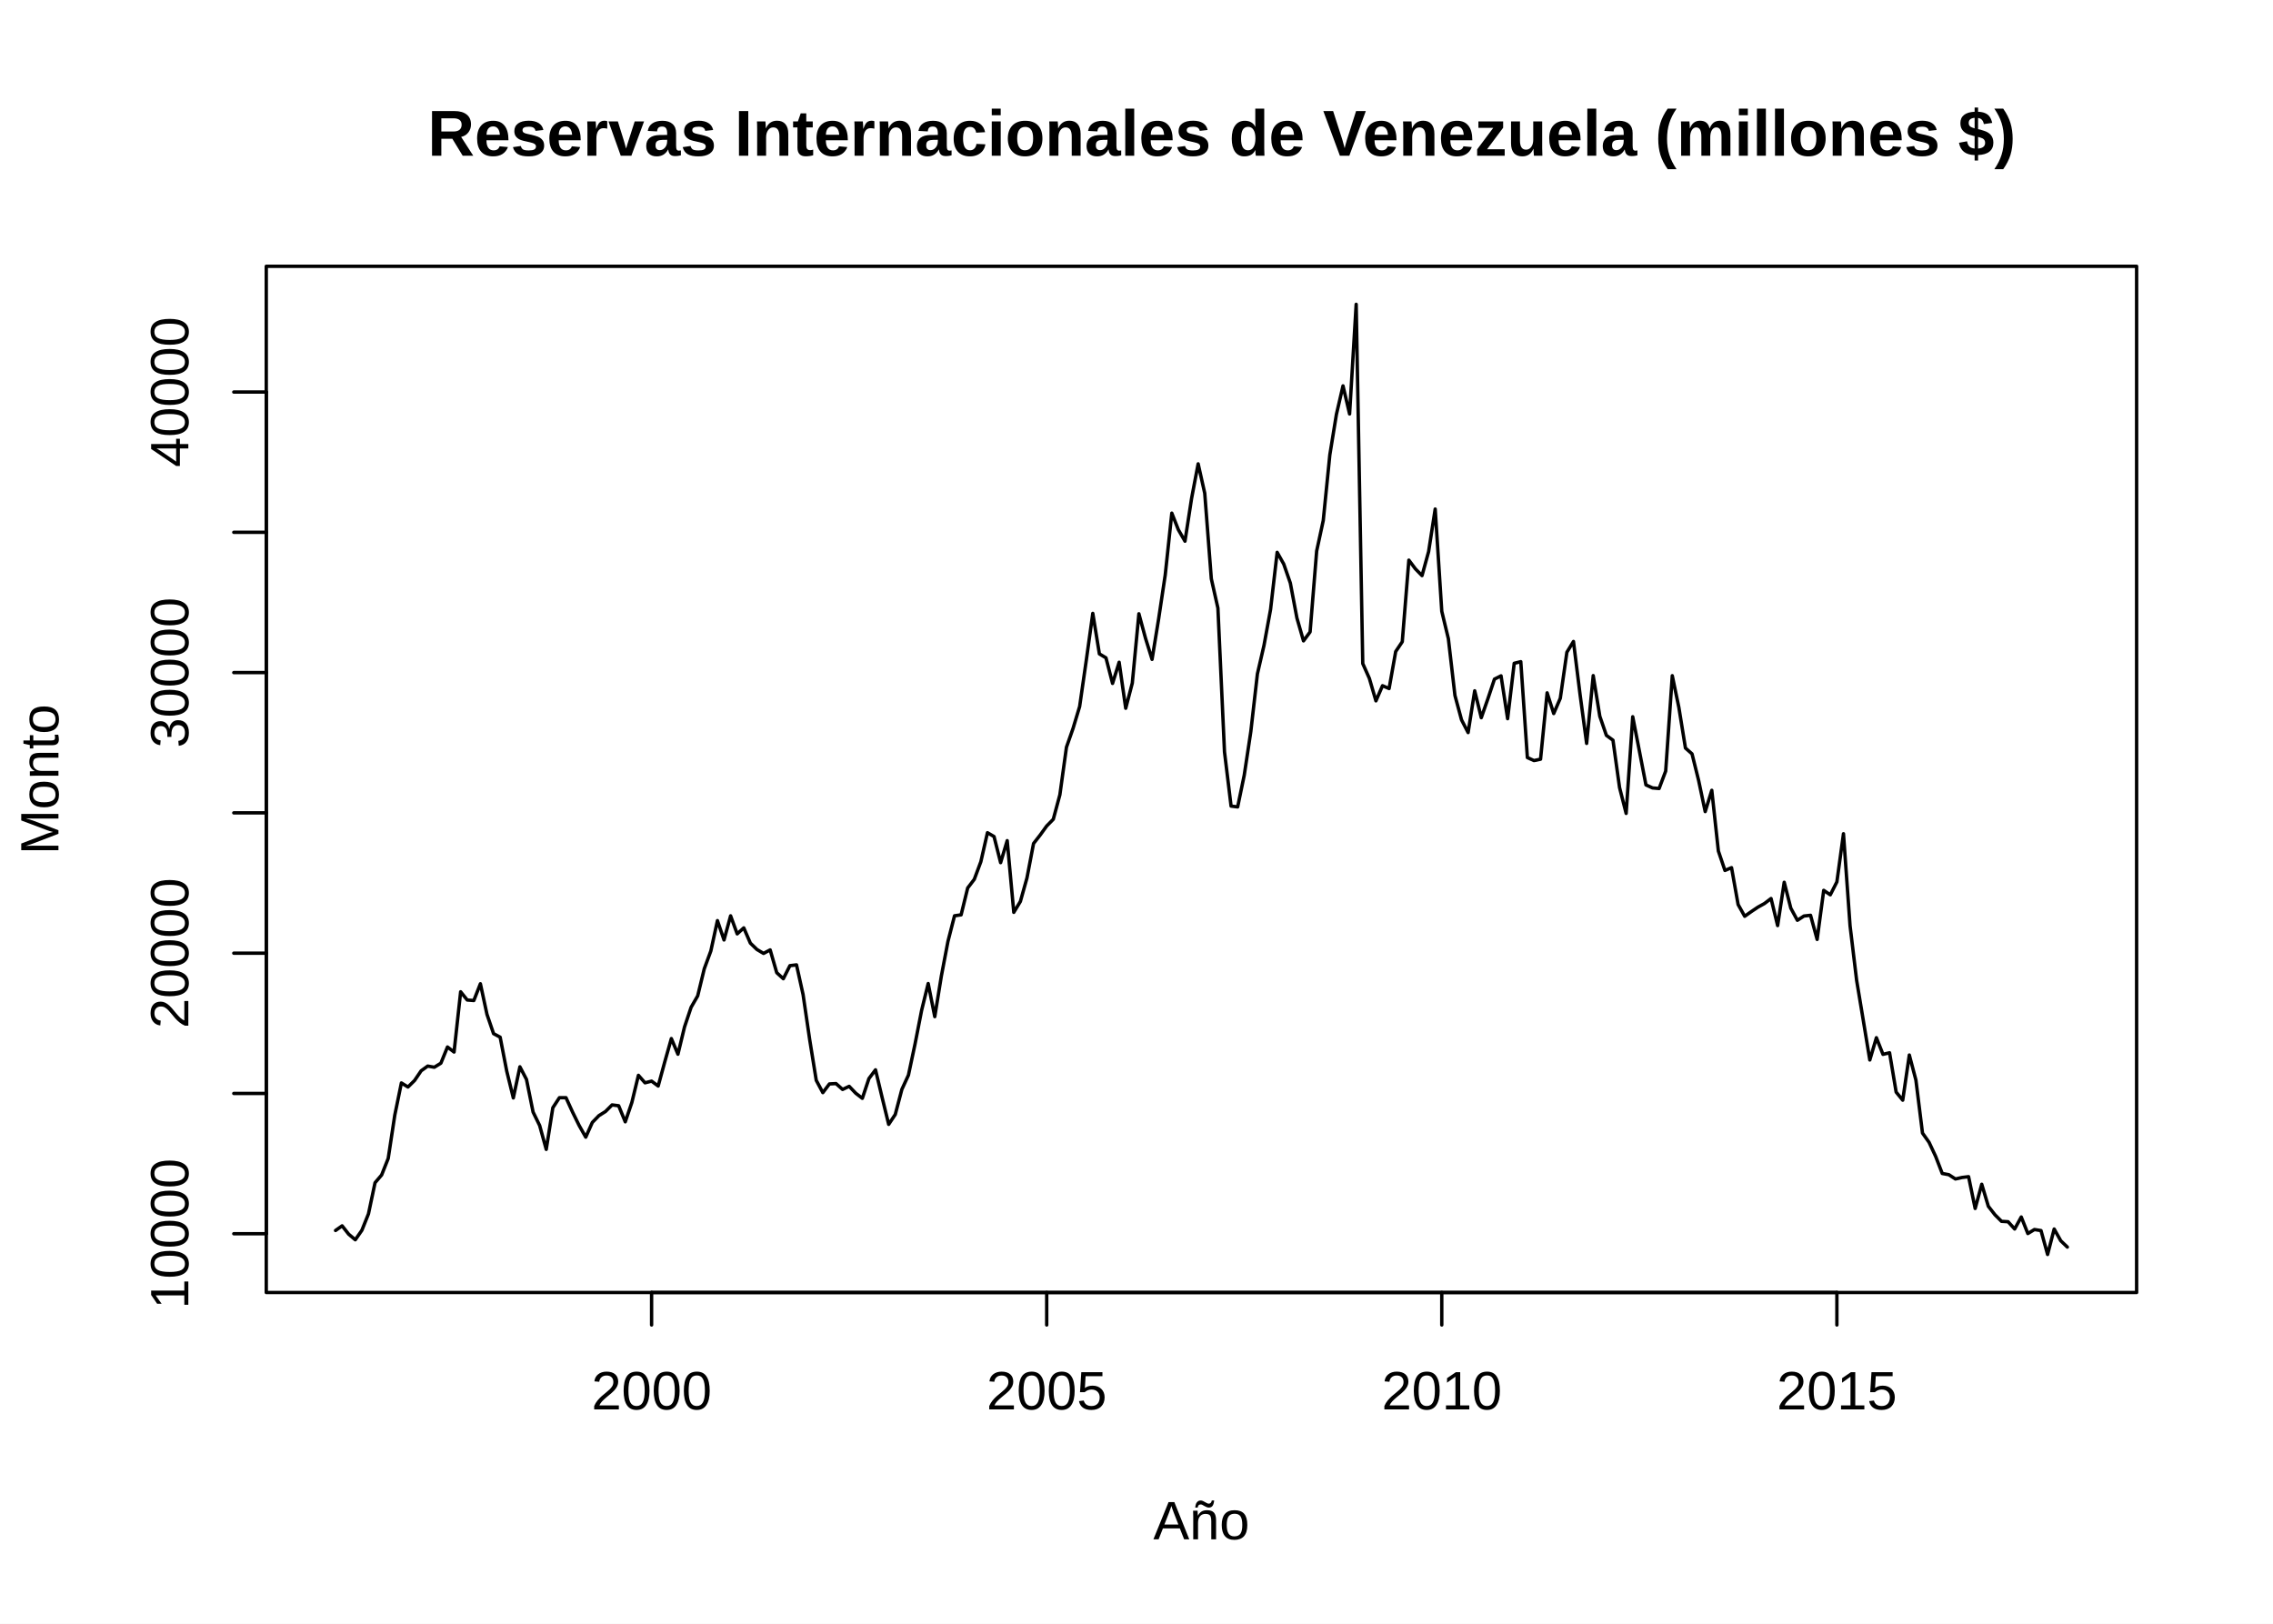
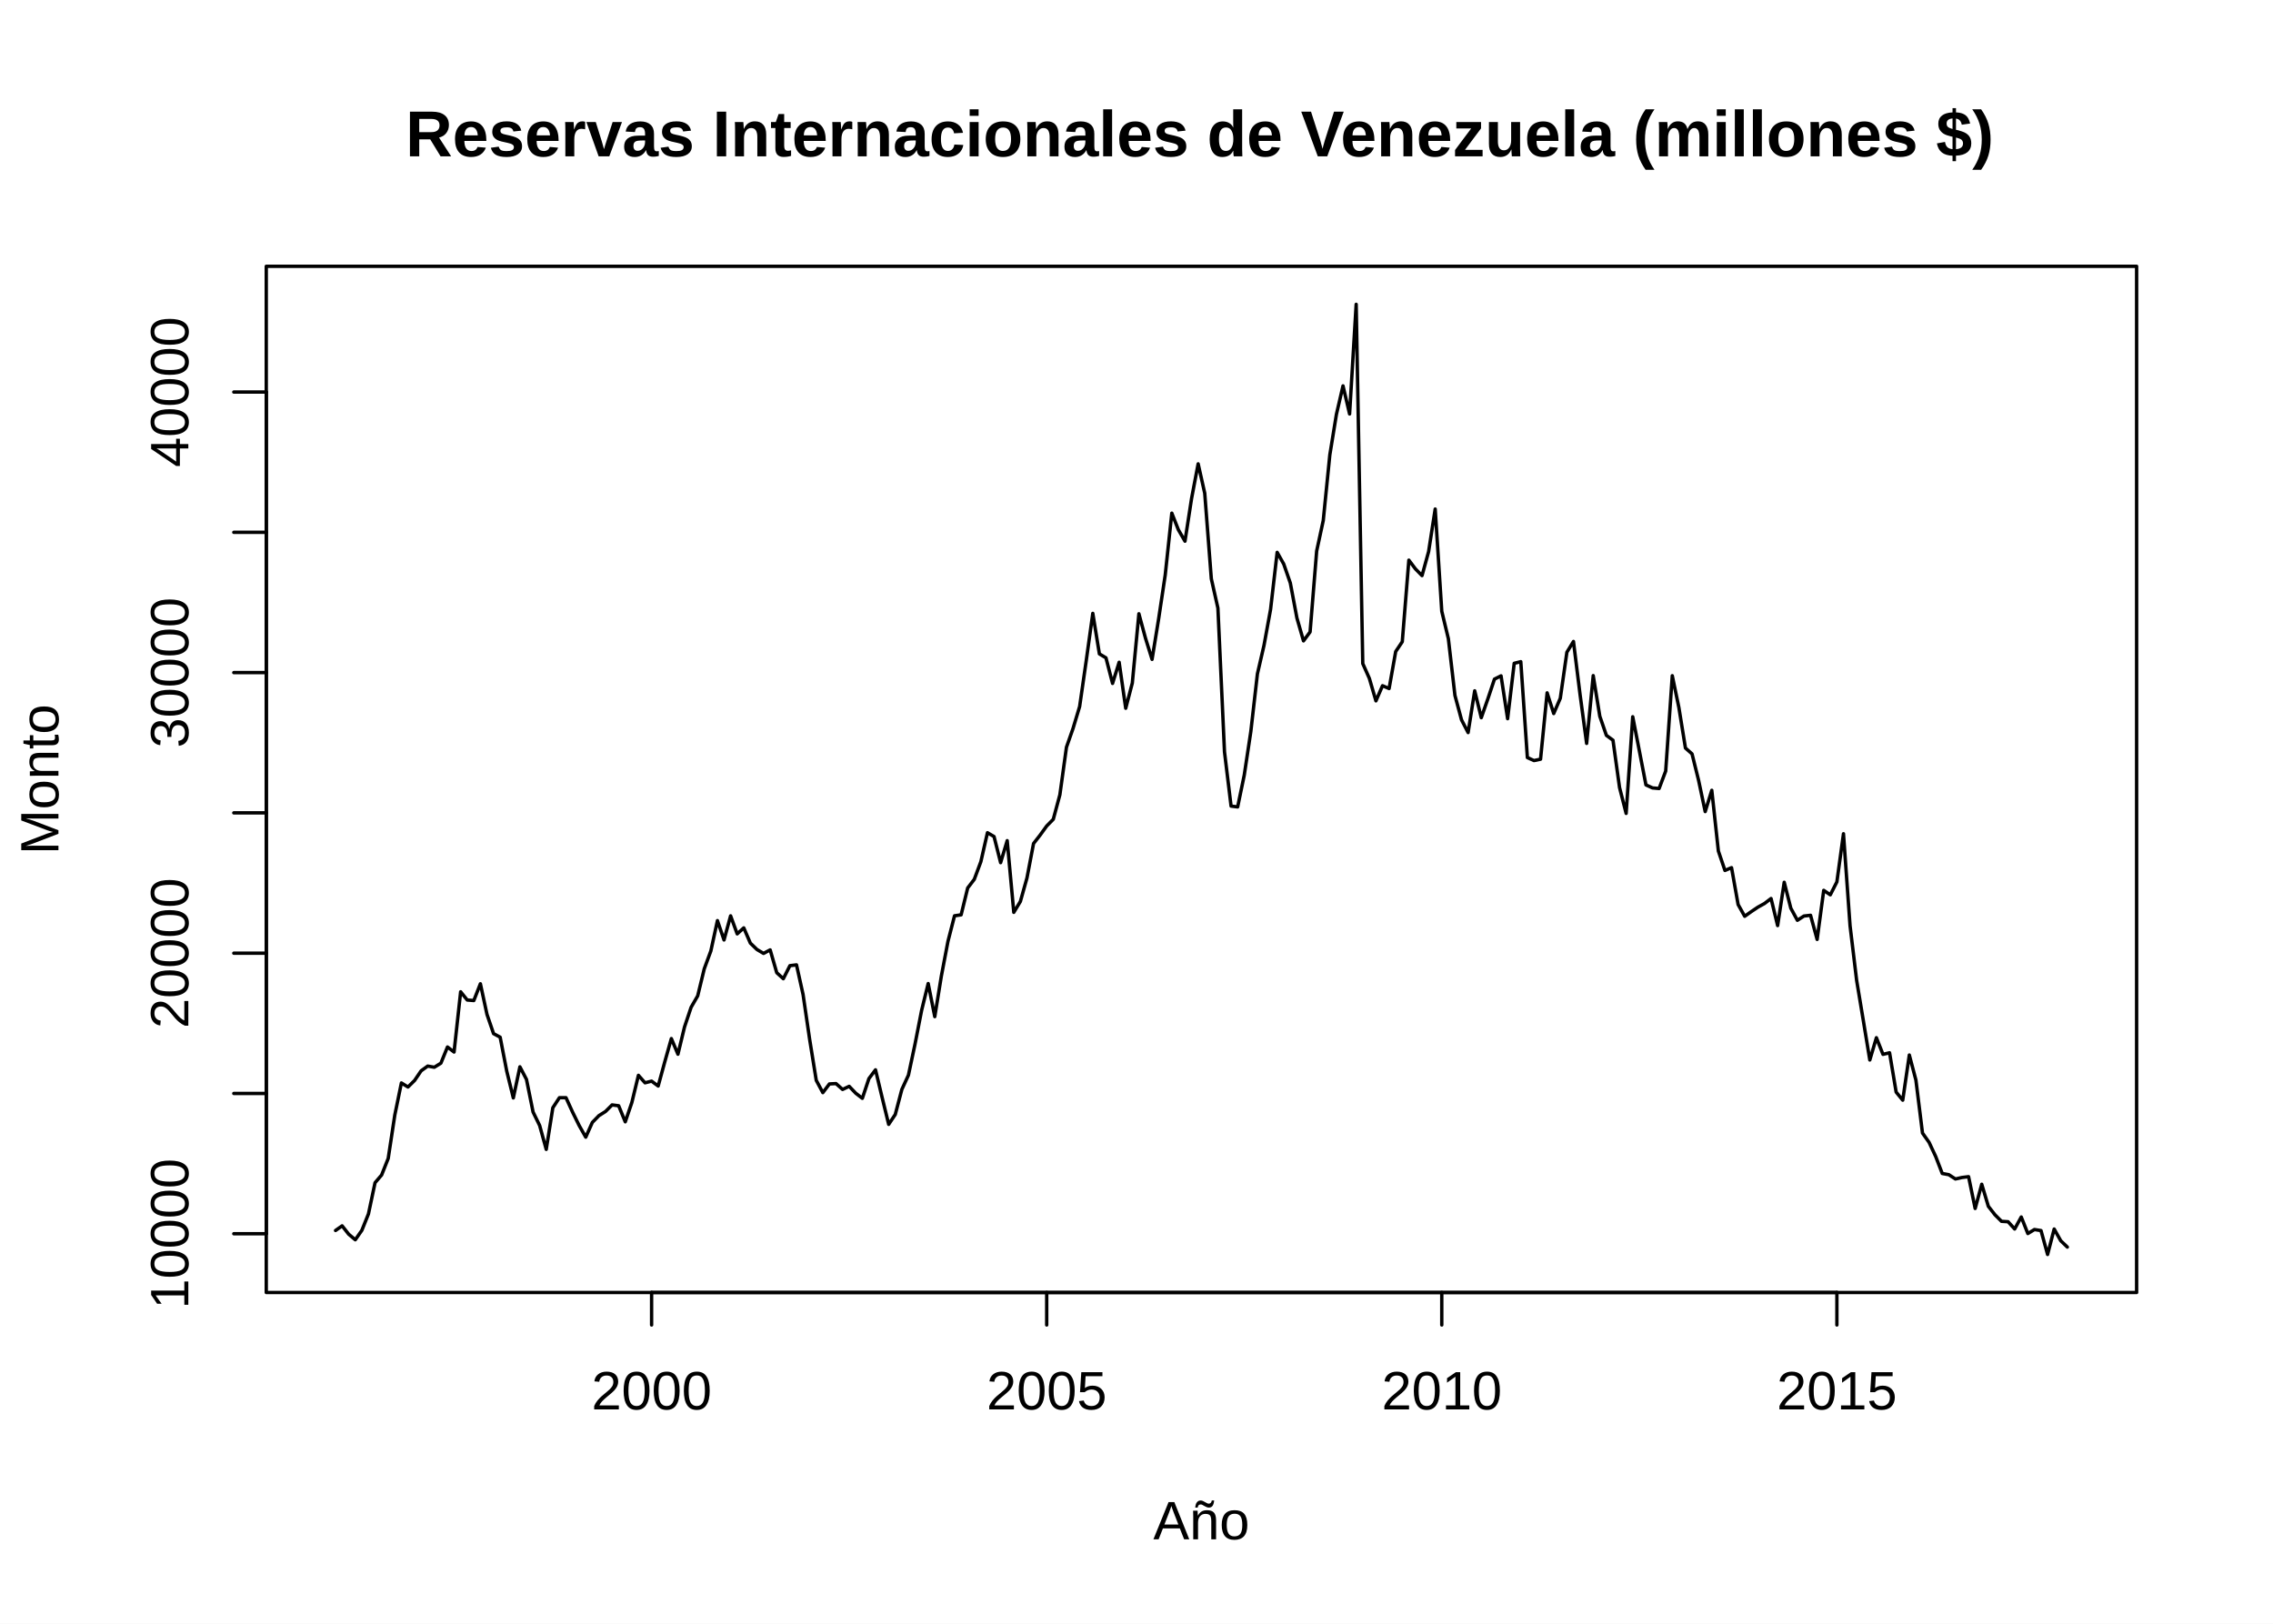
<svg xmlns="http://www.w3.org/2000/svg" viewBox="0 0 504.00 360.00">
  <defs>
    <style type="text/css">
    line, polyline, path, rect, circle {
      fill: none;
      stroke: #000000;
      stroke-linecap: round;
      stroke-linejoin: round;
      stroke-miterlimit: 10.00;
    }
  </style>
  </defs>
  <rect width="100%" height="100%" style="stroke: none; fill: #FFFFFF;" />
  <defs>
    <clipPath id="cpNTkuMDR8NDczLjc2fDI4Ni41Nnw1OS4wNA==">
      <rect x="59.04" y="59.04" width="414.72" height="227.52" />
    </clipPath>
  </defs>
  <polyline points="74.40,272.81 75.86,271.78 77.32,273.64 78.78,274.87 80.24,272.77 81.70,269.13 83.16,262.22 84.62,260.51 86.08,256.83 87.54,247.22 89.00,240.10 90.46,241.00 91.92,239.56 93.38,237.41 94.84,236.36 96.30,236.62 97.76,235.72 99.22,232.13 100.68,233.25 102.14,219.89 103.60,221.71 105.06,221.83 106.52,218.11 107.98,224.90 109.44,229.17 110.90,229.95 112.36,237.48 113.82,243.42 115.28,236.52 116.74,239.32 118.20,246.55 119.66,249.54 121.12,254.83 122.58,245.60 124.04,243.37 125.50,243.37 126.96,246.57 128.42,249.54 129.88,252.12 131.34,248.85 132.80,247.35 134.26,246.43 135.72,244.97 137.18,245.16 138.64,248.72 140.10,244.44 141.56,238.41 143.02,240.07 144.48,239.70 145.94,240.78 147.40,235.43 148.86,230.26 150.32,233.73 151.78,227.69 153.24,223.33 154.70,220.80 156.16,214.79 157.62,210.83 159.08,204.11 160.54,208.40 162.00,203.05 163.46,207.05 164.92,205.72 166.38,209.10 167.84,210.51 169.30,211.38 170.77,210.60 172.23,215.66 173.69,216.99 175.15,214.10 176.61,213.92 178.07,220.51 179.53,230.47 180.99,239.52 182.45,242.25 183.91,240.32 185.37,240.24 186.83,241.54 188.29,240.85 189.75,242.38 191.21,243.51 192.67,239.13 194.13,237.19 195.59,243.30 197.05,249.28 198.51,247.09 199.97,241.54 201.43,238.37 202.89,231.49 204.35,224.02 205.81,218.06 207.27,225.40 208.73,216.40 210.19,208.73 211.65,203.04 213.11,202.83 214.57,196.87 216.03,194.96 217.49,191.04 218.95,184.62 220.41,185.47 221.87,191.26 223.33,186.38 224.79,202.28 226.25,199.87 227.71,194.66 229.17,187.02 230.63,185.15 232.09,183.13 233.55,181.64 235.01,176.21 236.47,165.66 237.93,161.50 239.39,156.65 240.85,146.51 242.31,135.99 243.77,144.97 245.23,145.85 246.69,151.52 248.15,146.83 249.61,157.03 251.07,151.44 252.53,136.08 253.99,141.48 255.45,146.19 256.91,137.20 258.37,127.47 259.83,113.77 261.29,117.47 262.75,119.99 264.21,110.52 265.67,102.84 267.13,109.36 268.59,128.32 270.05,134.82 271.51,166.69 272.97,178.72 274.43,178.90 275.89,171.86 277.35,162.18 278.81,149.41 280.27,143.09 281.73,135.10 283.19,122.46 284.65,125.06 286.11,129.27 287.57,137.02 289.03,142.09 290.49,140.11 291.95,122.16 293.41,115.40 294.87,100.83 296.33,91.86 297.79,85.55 299.25,91.78 300.71,67.47 302.17,147.12 303.63,150.40 305.09,155.39 306.55,152.03 308.01,152.66 309.47,144.46 310.93,142.28 312.39,124.19 313.85,126.13 315.31,127.62 316.77,122.30 318.23,112.86 319.69,135.53 321.15,141.60 322.61,154.19 324.07,159.60 325.53,162.42 326.99,153.16 328.45,159.12 329.91,154.94 331.37,150.57 332.83,149.84 334.29,159.34 335.75,147.06 337.21,146.70 338.67,167.96 340.13,168.63 341.59,168.32 343.05,153.61 344.51,158.20 345.97,154.81 347.43,144.61 348.89,142.22 350.35,153.96 351.81,164.82 353.27,149.79 354.73,158.80 356.19,163.04 357.65,164.11 359.11,174.62 360.57,180.34 362.03,158.91 363.50,166.48 364.96,174.02 366.42,174.69 367.88,174.82 369.34,170.95 370.80,149.81 372.26,156.85 373.72,165.85 375.18,167.14 376.64,173.03 378.10,179.94 379.56,175.22 381.02,188.68 382.48,192.99 383.94,192.37 385.40,200.55 386.86,203.15 388.32,202.11 389.78,201.13 391.24,200.32 392.70,199.21 394.16,205.21 395.62,195.61 397.08,201.35 398.54,204.04 400.00,203.09 401.46,202.93 402.92,208.28 404.38,197.40 405.84,198.39 407.30,195.52 408.76,184.85 410.22,205.25 411.68,217.37 413.14,226.15 414.60,235.01 416.06,230.07 417.52,233.76 418.98,233.41 420.44,242.13 421.90,243.92 423.36,233.91 424.82,239.46 426.28,251.21 427.74,253.27 429.20,256.39 430.66,260.17 432.12,260.44 433.58,261.39 435.04,261.06 436.50,260.88 437.96,267.93 439.42,262.56 440.88,267.45 442.34,269.32 443.80,270.78 445.26,270.87 446.72,272.48 448.18,269.82 449.64,273.49 451.10,272.60 452.56,272.83 454.02,278.13 455.48,272.49 456.94,275.09 458.40,276.49 " style="stroke-width: 0.75;" clip-path="url(#cpNTkuMDR8NDczLjc2fDI4Ni41Nnw1OS4wNA==)" />
  <defs>
    <clipPath id="cpMHw1MDR8MzYwfDA=">
      <rect x="0.00" y="0.00" width="504.00" height="360.00" />
    </clipPath>
  </defs>
  <g clip-path="url(#cpMHw1MDR8MzYwfDA=)">
-     <text x="94.83" y="34.53" style="font-size: 14.40px; font-weight: bold; font-family: Arial;" textLength="343.14px" lengthAdjust="spacingAndGlyphs">Reservas Internacionales de Venezuela (millones $)</text>
+     <text x="89.93" y="34.67" style="font-size: 14.40px; font-weight: bold; font-family: Arial;" textLength="352.95px" lengthAdjust="spacingAndGlyphs">Reservas Internacionales de Venezuela (millones $)</text>
  </g>
  <g clip-path="url(#cpMHw1MDR8MzYwfDA=)">
    <text x="255.72" y="341.28" style="font-size: 12.00px; font-family: Arial;" textLength="21.35px" lengthAdjust="spacingAndGlyphs">Año</text>
  </g>
  <g clip-path="url(#cpMHw1MDR8MzYwfDA=)">
    <text transform="translate(12.96,189.48) rotate(-90)" style="font-size: 12.00px; font-family: Arial;" textLength="33.35px" lengthAdjust="spacingAndGlyphs">Monto</text>
  </g>
  <line x1="144.48" y1="286.56" x2="407.30" y2="286.56" style="stroke-width: 0.75;" clip-path="url(#cpMHw1MDR8MzYwfDA=)" />
  <line x1="144.48" y1="286.56" x2="144.48" y2="293.76" style="stroke-width: 0.75;" clip-path="url(#cpMHw1MDR8MzYwfDA=)" />
  <line x1="232.09" y1="286.56" x2="232.09" y2="293.76" style="stroke-width: 0.75;" clip-path="url(#cpMHw1MDR8MzYwfDA=)" />
  <line x1="319.69" y1="286.56" x2="319.69" y2="293.76" style="stroke-width: 0.75;" clip-path="url(#cpMHw1MDR8MzYwfDA=)" />
  <line x1="407.30" y1="286.56" x2="407.30" y2="293.76" style="stroke-width: 0.75;" clip-path="url(#cpMHw1MDR8MzYwfDA=)" />
  <g clip-path="url(#cpMHw1MDR8MzYwfDA=)">
    <text x="131.14" y="312.48" style="font-size: 12.00px; font-family: Arial;" textLength="26.70px" lengthAdjust="spacingAndGlyphs">2000</text>
  </g>
  <g clip-path="url(#cpMHw1MDR8MzYwfDA=)">
    <text x="218.74" y="312.48" style="font-size: 12.00px; font-family: Arial;" textLength="26.70px" lengthAdjust="spacingAndGlyphs">2005</text>
  </g>
  <g clip-path="url(#cpMHw1MDR8MzYwfDA=)">
    <text x="306.35" y="312.48" style="font-size: 12.00px; font-family: Arial;" textLength="26.70px" lengthAdjust="spacingAndGlyphs">2010</text>
  </g>
  <g clip-path="url(#cpMHw1MDR8MzYwfDA=)">
    <text x="393.95" y="312.48" style="font-size: 12.00px; font-family: Arial;" textLength="26.70px" lengthAdjust="spacingAndGlyphs">2015</text>
  </g>
  <line x1="59.04" y1="273.53" x2="59.04" y2="86.92" style="stroke-width: 0.75;" clip-path="url(#cpMHw1MDR8MzYwfDA=)" />
  <line x1="59.04" y1="273.53" x2="51.84" y2="273.53" style="stroke-width: 0.75;" clip-path="url(#cpMHw1MDR8MzYwfDA=)" />
  <line x1="59.04" y1="242.43" x2="51.84" y2="242.43" style="stroke-width: 0.75;" clip-path="url(#cpMHw1MDR8MzYwfDA=)" />
  <line x1="59.04" y1="211.33" x2="51.84" y2="211.33" style="stroke-width: 0.75;" clip-path="url(#cpMHw1MDR8MzYwfDA=)" />
  <line x1="59.04" y1="180.22" x2="51.84" y2="180.22" style="stroke-width: 0.75;" clip-path="url(#cpMHw1MDR8MzYwfDA=)" />
  <line x1="59.04" y1="149.12" x2="51.84" y2="149.12" style="stroke-width: 0.75;" clip-path="url(#cpMHw1MDR8MzYwfDA=)" />
  <line x1="59.04" y1="118.02" x2="51.84" y2="118.02" style="stroke-width: 0.75;" clip-path="url(#cpMHw1MDR8MzYwfDA=)" />
  <line x1="59.04" y1="86.92" x2="51.84" y2="86.92" style="stroke-width: 0.75;" clip-path="url(#cpMHw1MDR8MzYwfDA=)" />
  <g clip-path="url(#cpMHw1MDR8MzYwfDA=)">
    <text transform="translate(41.76,290.21) rotate(-90)" style="font-size: 12.00px; font-family: Arial;" textLength="33.37px" lengthAdjust="spacingAndGlyphs">10000</text>
  </g>
  <g clip-path="url(#cpMHw1MDR8MzYwfDA=)">
    <text transform="translate(41.76,228.01) rotate(-90)" style="font-size: 12.00px; font-family: Arial;" textLength="33.37px" lengthAdjust="spacingAndGlyphs">20000</text>
  </g>
  <g clip-path="url(#cpMHw1MDR8MzYwfDA=)">
    <text transform="translate(41.76,165.81) rotate(-90)" style="font-size: 12.00px; font-family: Arial;" textLength="33.37px" lengthAdjust="spacingAndGlyphs">30000</text>
  </g>
  <g clip-path="url(#cpMHw1MDR8MzYwfDA=)">
    <text transform="translate(41.76,103.60) rotate(-90)" style="font-size: 12.00px; font-family: Arial;" textLength="33.37px" lengthAdjust="spacingAndGlyphs">40000</text>
  </g>
  <polyline points="59.04,286.56 473.76,286.56 473.76,59.04 59.04,59.04 59.04,286.56 " style="stroke-width: 0.75;" clip-path="url(#cpMHw1MDR8MzYwfDA=)" />
</svg>
